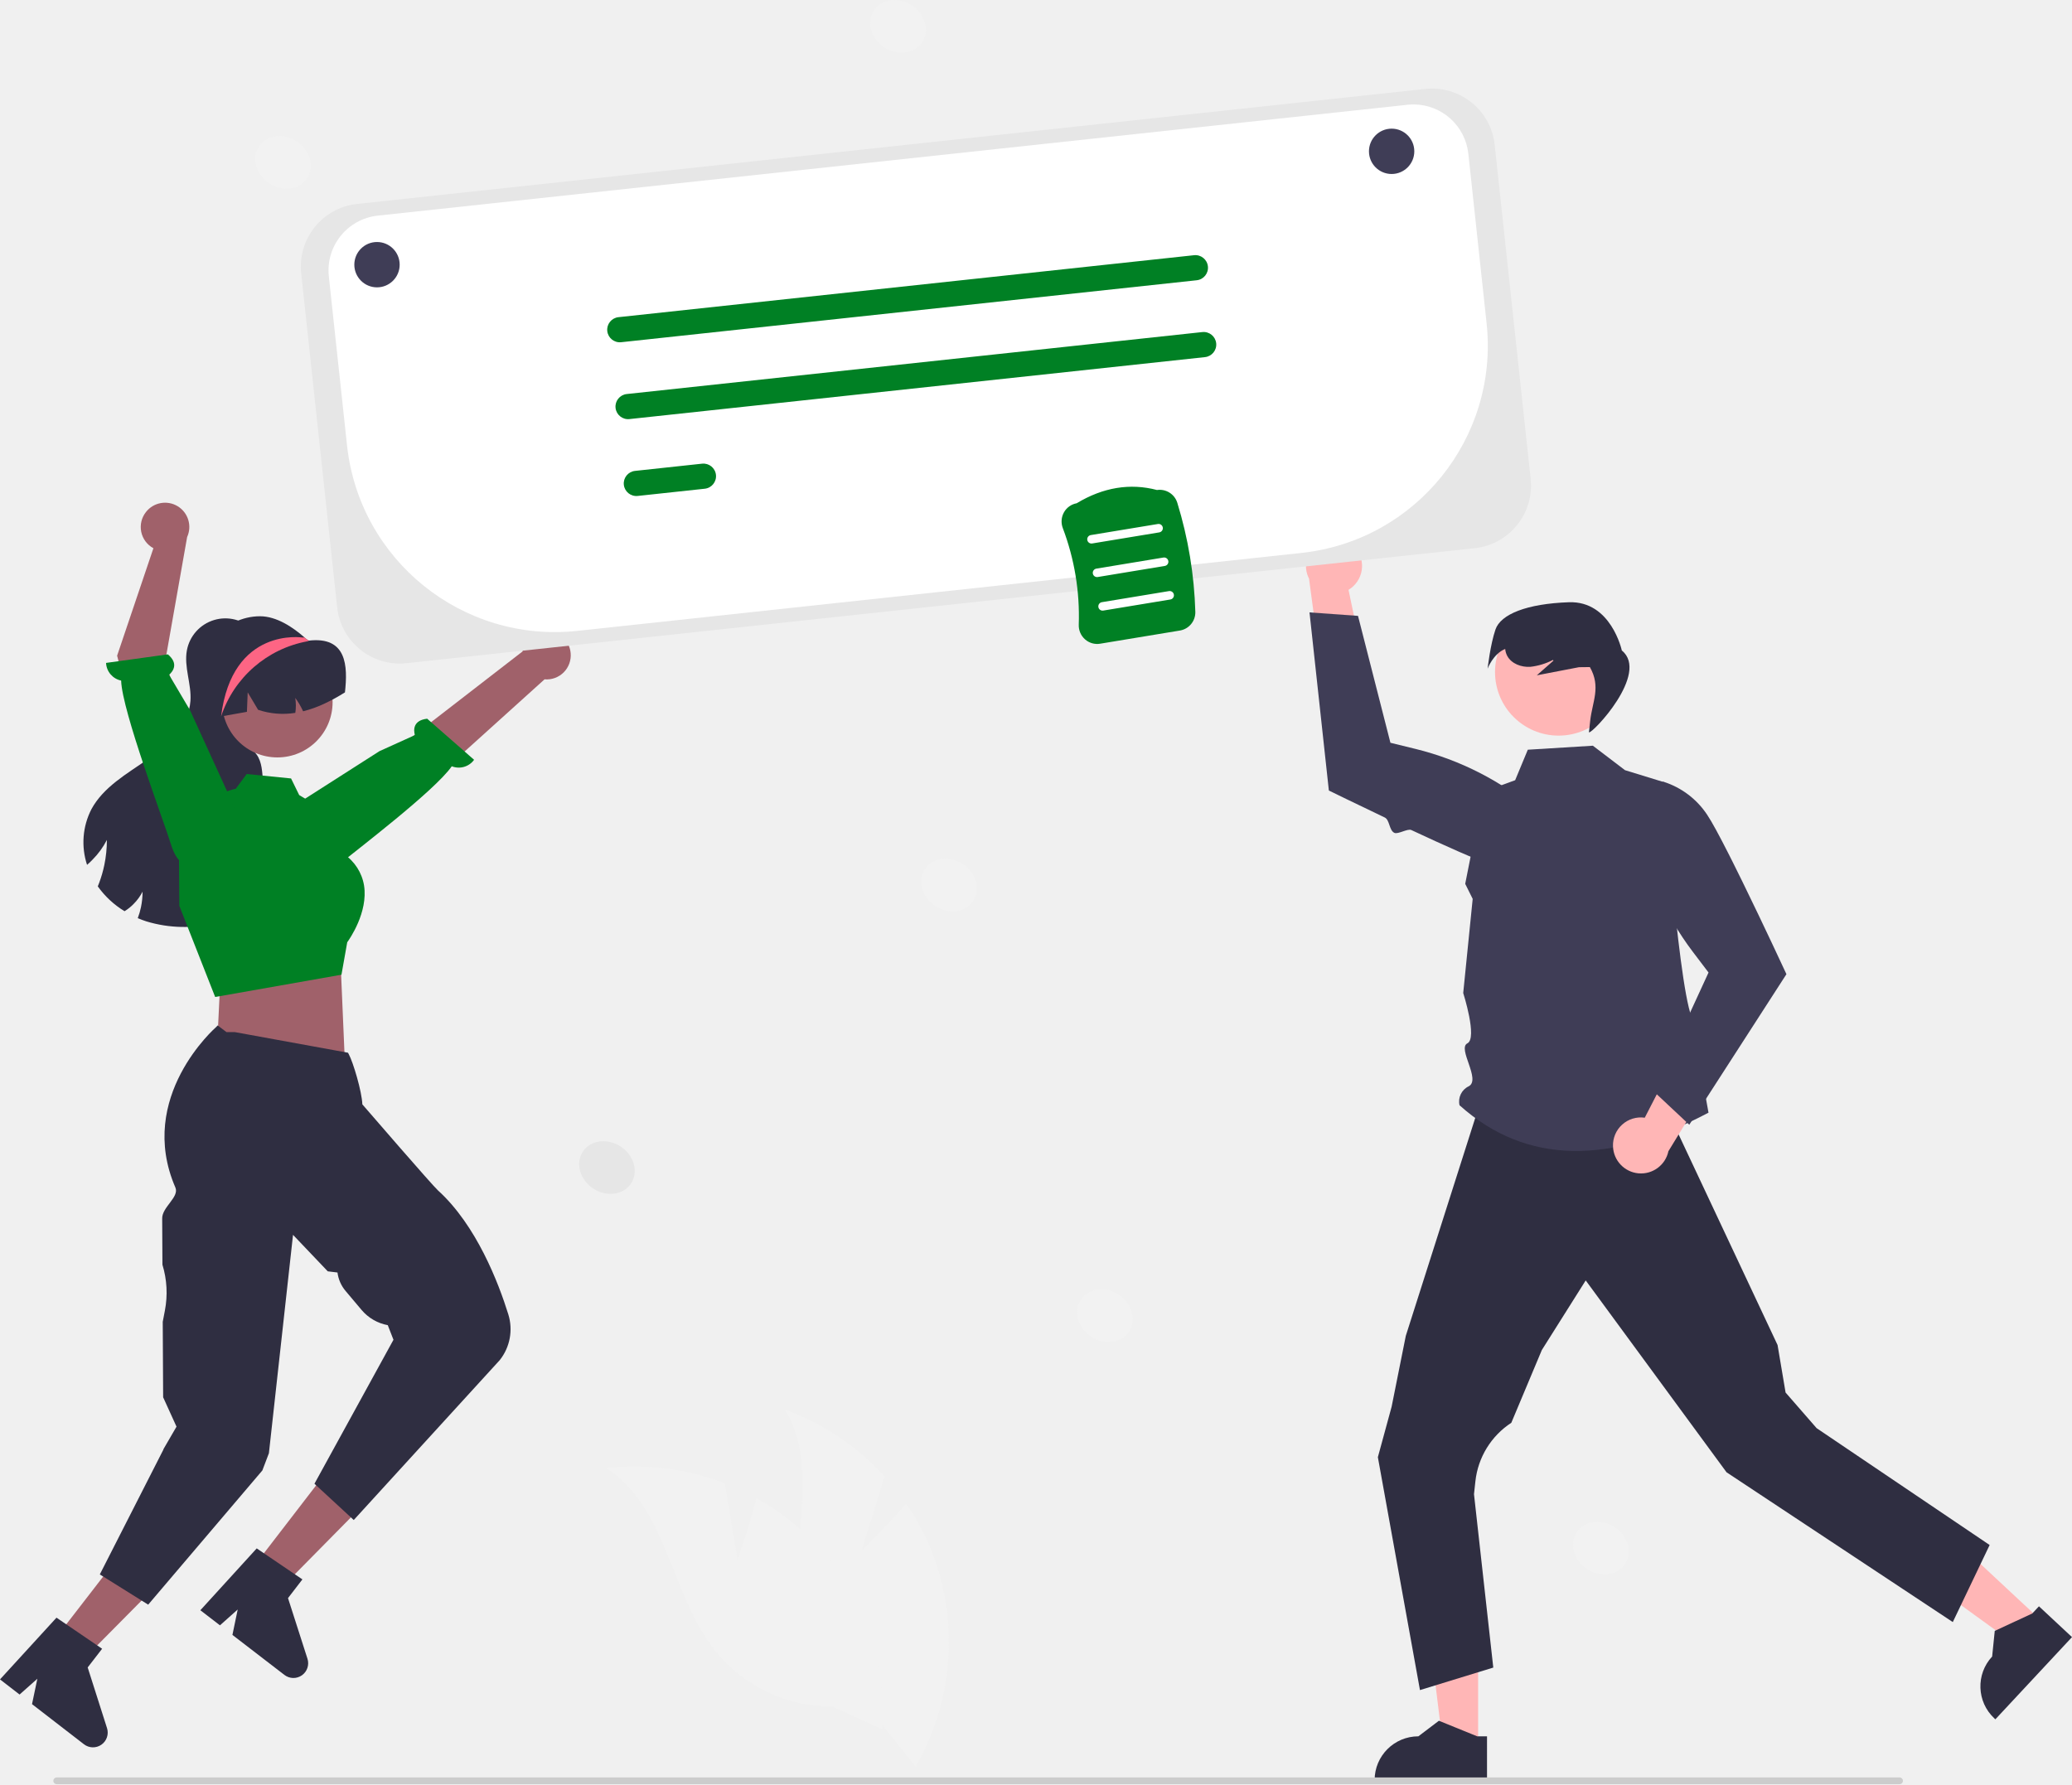
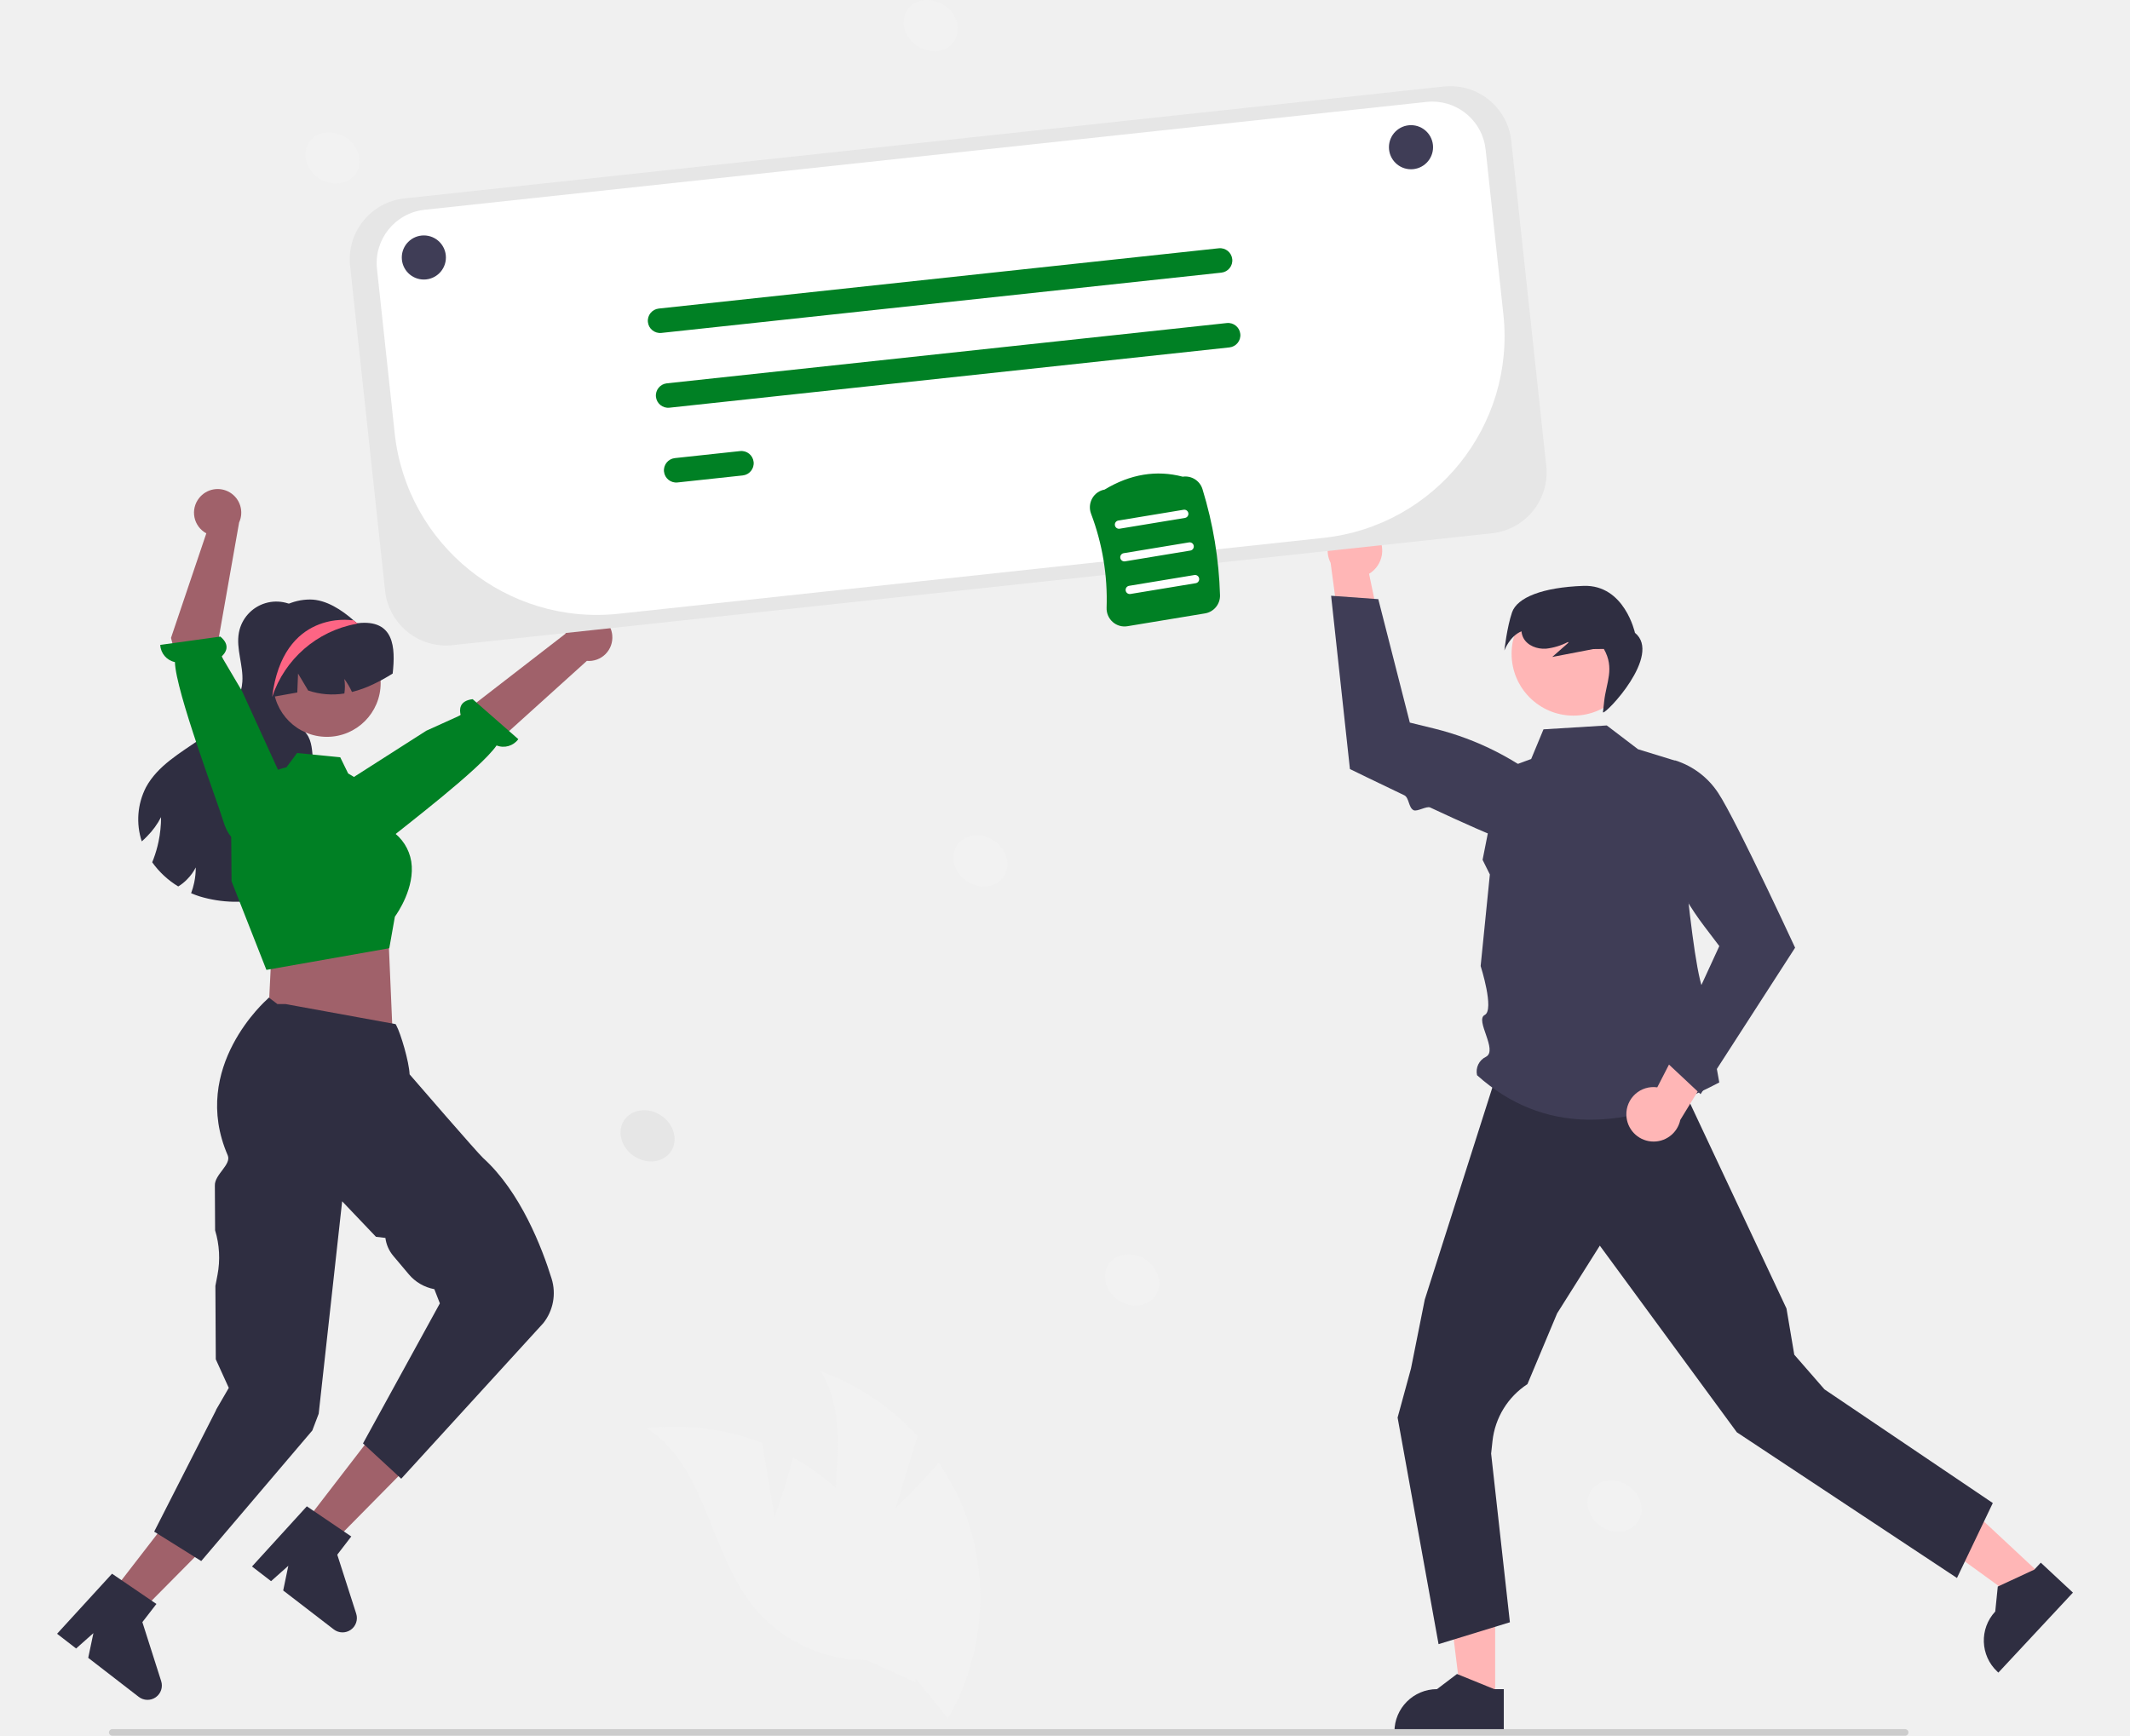
- <svg xmlns="http://www.w3.org/2000/svg" data-name="Layer 1" width="731.077" height="629.614" viewBox="0 0 731.077 629.614">
+ <svg xmlns="http://www.w3.org/2000/svg" data-name="Layer 1" width="292" height="238" viewBox="0 0 731.077 629.614">
  <path d="M538.567,682.174l7.985-26.005A87.77,87.77,0,0,0,511.468,632.663c13.124,21.743.407,50.108,5.706,74.946a52.794,52.794,0,0,0,28.277,35.978l12.117,15.014a88.466,88.466,0,0,0,6.502-73.787,85.453,85.453,0,0,0-9.894-19.018C546.976,674.261,538.567,682.174,538.567,682.174Z" transform="translate(-234.4615 -135.193)" fill="#f2f2f2" />
  <path d="M494.662,685.496,490.211,658.66a87.77,87.77,0,0,0-41.885-5.392c21.444,13.608,22.711,44.667,38.532,64.535A52.794,52.794,0,0,0,528.213,737.394l17.541,8.034a88.466,88.466,0,0,0-27.088-68.942,85.453,85.453,0,0,0-17.337-12.609C498.659,674.664,494.662,685.496,494.662,685.496Z" transform="translate(-234.4615 -135.193)" fill="#f2f2f2" />
  <polygon points="521.537 616.734 509.237 616.733 503.386 569.293 521.539 569.294 521.537 616.734" fill="#ffb6b6" />
  <path d="M759.135,763.849l-39.658-.001v-.502a15.437,15.437,0,0,1,15.436-15.436h.001l7.244-5.496,13.516,5.497,3.462 0Z" transform="translate(-234.4615 -135.193)" fill="#2f2e41" />
  <polygon points="720.217 571.872 711.831 580.869 673.137 552.804 685.514 539.526 720.217 571.872" fill="#ffb6b6" />
  <path d="M965.538,712.899l-27.04,29.01-.367-.342a15.437,15.437,0,0,1-.768-21.816l.001-.001.919-9.046,13.236-6.14,2.36-2.532Z" transform="translate(-234.4615 -135.193)" fill="#2f2e41" />
  <path d="M936.479,680.403l-13,27.189L843.65,654.738l-11.613-15.823-38.079-51.882-15.479,24.561-10.771,25.675,0,0a28.302,28.302,0,0,0-12.675,20.654l-.493,4.546,6.806,61.182-25.868,7.943-14.856-82.19,4.856-17.81,5-25,25.174-79h67.364l38.638,82.242,2.824,16.758,10.955,12.573Z" transform="translate(-234.4615 -135.193)" fill="#2f2e41" />
  <path d="M796.483,398.341l11.34,8.635,13.676,4.203s5.654,79.528,10.748,84.623.5,5.231,1.524,11.849,3.512,20.184,3.512,20.184c-34.387,18.203-64.032,18.691-87.845-2.609a5.931,5.931,0,0,1,3.236-6.695c4.432-2.352-4.086-13.328-.464-15.163s-1.472-17.755-1.472-17.755l3.342-33.216-2.64-5.31,6.443-32.489,11.18-4.083,4.466-10.76Z" transform="translate(-234.4615 -135.193)" fill="#3f3d56" />
  <path d="M803.587,539.69a9.83,9.83,0,0,1,11.207-10.08l15.982-31.064,8.904,15.82L823.139,541.439a9.884,9.884,0,0,1-19.551-1.749Z" transform="translate(-234.4615 -135.193)" fill="#ffb6b6" />
  <path d="M830.502,532.091l34.278-53.127-.113-.244c-.129-.28-7.892-17.045-15.413-32.4-1.158-2.365-2.311-4.696-3.429-6.928q-.724-1.445-1.426-2.83c-3.159-6.228-5.919-11.375-7.566-13.82a29.015,29.015,0,0,0-15.375-11.664l-.159-.041-.151.063a14.724,14.724,0,0,0-8.763,16.198,104.296,104.296,0,0,0,19.353,43.755l5.557,7.325-19.312,41.985Z" transform="translate(-234.4615 -135.193)" fill="#3f3d56" />
  <path d="M712.628,328.445a9.83,9.83,0,0,1-2.359,14.888l7.146,34.195-16.879-6.683-4.198-31.448A9.884,9.884,0,0,1,712.628,328.445Z" transform="translate(-234.4615 -135.193)" fill="#ffb6b6" />
  <path d="M696.505,351.296l6.826,62.857.242.119c.199.098,8.847,4.339,19.461,9.391,1.791.852,1.534,4.543,3.405,5.426,1.289.608,4.693-1.597,5.996-.988,11.602,5.426,23.334,10.702,28.01,12.131a29.015,29.015,0,0,0,19.289-.621l.149-.068.078-.144a14.724,14.724,0,0,0-3.392-18.101A104.296,104.296,0,0,0,733.982,399.492l-8.929-2.191-11.436-44.776Z" transform="translate(-234.4615 -135.193)" fill="#3f3d56" />
  <circle cx="549.931" cy="237.156" r="22.431" fill="#ffb6b6" />
  <path d="M762.123,357.318c1.845-5.367,11.027-9.089,25.914-9.606S806.699,364.738,806.699,364.738c9.938,8.062-10.612,29.645-11.606,28.868l.447-4.055c.74-6.717,3.885-11.958-.115-18.958l-3.841.044q-7.441,1.431-14.882,2.862l5.873-5.171-.166-.256a22.726,22.726,0,0,1-8.017,2.434c-3.157.186-6.607-1.071-8.119-3.848a6.466,6.466,0,0,1-.725-2.46c-4.257,1.701-6.203,6.948-6.203,6.948S760.278,362.685,762.123,357.318Z" transform="translate(-234.4615 -135.193)" fill="#2f2e41" />
  <path d="M324.835,358.664a12.015,12.015,0,0,0-.981-1.099c.085-.117.171-.245.256-.363Z" transform="translate(-234.4615 -135.193)" fill="#2f2e41" />
  <path d="M329.197,448.88c-3.669,6.517-10.997,10.154-18.261,11.936a45.628,45.628,0,0,1-24.821-.48c-1.024-.331-2.048-.715-3.04-1.141a26.191,26.191,0,0,0,1.131-3.893,26.702,26.702,0,0,0,.555-5.45,17.207,17.207,0,0,1-3.104,4.277,15.695,15.695,0,0,1-3.253,2.613,31.947,31.947,0,0,1-9.44-8.768c.16-.395.32-.789.469-1.184a42.552,42.552,0,0,0,1.835-6.336,43.324,43.324,0,0,0,.907-8.864,27.851,27.851,0,0,1-5.056,6.954,22.669,22.669,0,0,1-1.941,1.845,25.523,25.523,0,0,1,1.536-19.637c4.224-7.808,12.416-12.448,19.711-17.493,7.306-5.045,14.613-11.872,15.231-20.735.416-5.984-2.357-11.978-1.248-17.866a13.804,13.804,0,0,1,23.445-7.093c-4.139,5.866-8.256,11.936-9.93,18.911-1.707,7.104-.309,15.434,5.291,20.138,1.92,1.621,4.277,2.773,5.76,4.8,1.973,2.688,1.984,6.272,2.304,9.578.64,6.432,2.741,12.618,3.872,18.986C332.291,436.336,332.355,443.237,329.197,448.88Z" transform="translate(-234.4615 -135.193)" fill="#2f2e41" />
  <polygon points="19.519 578.195 29.254 585.716 62.898 551.747 48.53 540.646 19.519 578.195" fill="#a0616a" />
  <path d="M254.395,706.039l16.098,10.972-5.094,6.593,6.823,21.409a5.204,5.204,0,0,1-8.141,5.699l-18.32-14.156,1.881-8.961-6.272,5.569-6.907-5.337Z" transform="translate(-234.4615 -135.193)" fill="#2f2e41" />
  <path d="M303.369,377.614a23.236,23.236,0,1,0,39.966-16.117l-.112-.111c-.186-.195-.372-.39-.567-.576a.009.009,0,0,1-.009-.009c-.242-.223-.483-.446-.734-.66-4.09-3.588-9.837-7.482-15.702-7.482C313.375,352.659,303.369,364.778,303.369,377.614Z" transform="translate(-234.4615 -135.193)" fill="#2f2e41" />
  <path d="M435.811,365.681a8.511,8.511,0,0,1-9.217,9.24l-57.538,51.951-9.902-15.638,59.672-46.149a8.557,8.557,0,0,1,16.985.596Z" transform="translate(-234.4615 -135.193)" fill="#a0616a" />
  <path d="M344.465,442.554s2.141,3.954,9.454-2.151c5.854-4.888,33.903-26.107,39.945-34.803a6.686,6.686,0,0,0,7.872-2.286L385.18,388.814c-4.954.57-4.847,3.898-4.332,5.787l-12.489,5.658-32.25,20.61,6.756,18.854Z" transform="translate(-234.4615 -135.193)" fill="#008024" />
  <polygon points="78.761 343.789 77.555 349.532 76.531 370.716 121.615 373.194 120.215 340.612 115.845 333.432 78.761 343.789" fill="#a0616a" />
  <circle cx="97.868" cy="247.797" r="19.484" fill="#a0616a" />
  <path d="M297.738,454.858l-.12-16.196a25.776,25.776,0,0,1,19.962-25.124l.074-.017,3.853-5.191,15.653,1.566,2.869,5.864,11.343,6.754,4.367,14.039a16.602,16.602,0,0,1,7.174,11.119c1.483,9.471-5.148,18.946-5.937,20.033l-2.032,11.446-44.21,7.801-.359.045Z" transform="translate(-234.4615 -135.193)" fill="#008024" />
  <path d="M356.173,379.517a66.428,66.428,0,0,1-7.061,3.893,40.632,40.632,0,0,1-7.701,2.784,26.617,26.617,0,0,0-2.773-4.725,17.184,17.184,0,0,1,.021,5.28,27.507,27.507,0,0,1-13.13-1.077l-3.669-6.154-.277,6.869c-3.04.555-6.069,1.077-9.109,1.621-.181.021-.363.064-.533.096-1.888-8.512.789-17.887,6.741-23.562a21.445,21.445,0,0,1,22.527-4.373c.48.192.971.405,1.44.629a.01.01,0,0,0,.011.011c.277.139.512.469.821.437C356.791,359.762,357.218,370.087,356.173,379.517Z" transform="translate(-234.4615 -135.193)" fill="#2f2e41" />
  <polygon points="89.297 553.071 99.047 560.572 132.623 526.535 118.233 515.464 89.297 553.071" fill="#a0616a" />
  <path d="M325.042,681.594,341.162,692.533l-5.081,6.603,6.866,21.395a5.204,5.204,0,0,1-8.129,5.715l-18.349-14.119,1.863-8.965-6.261,5.581-6.918-5.323Z" transform="translate(-234.4615 -135.193)" fill="#2f2e41" />
  <path d="M292.12,646.722l-0-.127,4.621-7.963-4.718-10.365-.142-26.631.765-3.998a33.632,33.632,0,0,0-.872-16.158l0,0-.086-16.21c-.166-4.061,6.125-7.632,4.658-11.018-13.866-31.999,14.16-56.41,14.349-56.606l.573-.595,3.107,2.354,2.958.004,39.912,7.273.288.537c1.57,2.944,4.599,13.093,4.779,17.686,1.989,2.303,24.647,28.521,26.661,30.343,13.611,12.315,21.404,32.698,24.837,43.753a17.555,17.555,0,0,1-3.006,16.143L359.276,671.582l-13.866-12.8,27.881-50.805-2.01-5.155a15.843,15.843,0,0,1-9.237-5.366l-5.646-6.701a12.529,12.529,0,0,1-2.86-6.517l-3.424-.412L337.851,570.95l-8.508,77.052-2.313,6.087-40.284,47.359L269.679,690.781Z" transform="translate(-234.4615 -135.193)" fill="#2f2e41" />
  <path d="M285.968,315.87a8.511,8.511,0,0,0,2.623,12.785l-12.809,37.922,10.46,40.187,16.866-7.625-10.408-30.312,7.787-44.122a8.557,8.557,0,0,0-14.519-8.835Z" transform="translate(-234.4615 -135.193)" fill="#a0616a" />
  <path d="M301.407,439.876s-3.961,2.127-6.716-6.992c-2.206-7.301-17.216-46.94-17.486-57.526a6.686,6.686,0,0,1-5.321-6.236l21.8-3.017c3.825,3.198,1.908,5.92.439,7.215l7.425,12.577,15.519,33.953L304.297,438.389Z" transform="translate(-234.4615 -135.193)" fill="#008024" />
  <path d="M312.468,388.005A39.634,39.634,0,0,1,342.982,361.488c.028-.009.121-.046.242-.102.074-.047.167-.093.26-.139-.279-.158-.548-.297-.827-.437a.009.009,0,0,1-.009-.009c-.242-.223-.483-.446-.734-.66l-.706.028S316.381,356.237,312.468,388.005Z" transform="translate(-234.4615 -135.193)" fill="#fd6584" />
  <ellipse cx="624.318" cy="599.483" rx="8.857" ry="10.195" transform="translate(-455.0757 652.0179) rotate(-56.36398)" fill="#f2f2f2" />
  <ellipse cx="569.318" cy="447.483" rx="8.857" ry="10.195" transform="translate(-353.0592 538.4215) rotate(-56.36398)" fill="#f2f2f2" />
  <ellipse cx="799.318" cy="681.483" rx="8.857" ry="10.195" transform="translate(-445.2818 834.2972) rotate(-56.36398)" fill="#f2f2f2" />
  <ellipse cx="334.318" cy="192.483" rx="8.857" ry="10.195" transform="translate(-245.583 229.0152) rotate(-56.36398)" fill="#f2f2f2" />
  <ellipse cx="551.318" cy="144.483" rx="8.857" ry="10.195" transform="translate(-108.8191 388.2715) rotate(-56.36398)" fill="#f2f2f2" />
  <ellipse cx="448.618" cy="547.197" rx="8.857" ry="10.195" transform="translate(-489.9215 482.4108) rotate(-56.36398)" fill="#e6e6e6" />
  <path d="M904.729,764.807h-650.294a1.191,1.191,0,0,1,0-2.381h650.294a1.191,1.191,0,0,1,0,2.381Z" transform="translate(-234.4615 -135.193)" fill="#ccc" />
  <path d="M375.47,369.355a22.24,22.24,0,0,1-22.045-19.831L340.73,231.618a22.23,22.23,0,0,1,19.701-24.455l376.954-40.588a22.23,22.23,0,0,1,24.456,19.7L774.536,304.181a22.231,22.231,0,0,1-19.701,24.456l-.054-.497.054.497L377.881,369.225A22.494,22.494,0,0,1,375.47,369.355Z" transform="translate(-234.4615 -135.193)" fill="#e6e6e6" />
  <path d="M733.233,172.048a19.852,19.852,0,0,0-2.12.114L367.749,211.287a19.459,19.459,0,0,0-17.264,21.431l6.419,59.615a73.811,73.811,0,0,0,81.29,65.486L693.699,330.308A73.587,73.587,0,0,0,758.986,249.265l-6.443-59.838a19.463,19.463,0,0,0-19.31-17.378Z" transform="translate(-234.4615 -135.193)" fill="#fff" />
  <path d="M656.714,234.09l-203.088,21.867a4.444,4.444,0,1,1-.952-8.838l203.088-21.867a4.444,4.444,0,1,1,.952,8.838Z" transform="translate(-234.4615 -135.193)" fill="#008024" />
  <path d="M659.634,261.213l-203.088,21.867a4.444,4.444,0,0,1-.952-8.838l203.088-21.867a4.444,4.444,0,0,1,.952,8.838Z" transform="translate(-234.4615 -135.193)" fill="#008024" />
  <path d="M483.133,307.654l-23.667,2.548a4.444,4.444,0,0,1-.952-8.838l23.667-2.548a4.444,4.444,0,1,1,.952,8.838Z" transform="translate(-234.4615 -135.193)" fill="#008024" />
  <circle cx="133.018" cy="93.4" r="8" fill="#3f3d56" />
  <circle cx="491.018" cy="53.4" r="8" fill="#3f3d56" />
  <path d="M617.323,360.829a6.587,6.587,0,0,1-2.236-5.196,87.659,87.659,0,0,0-5.63-34.077,6.587,6.587,0,0,1,.446-5.639,6.439,6.439,0,0,1,4.449-3.13c9.299-5.611,18.831-7.187,28.338-4.681a6.515,6.515,0,0,1,7.163,4.491,144.983,144.983,0,0,1,6.365,38.525,6.514,6.514,0,0,1-5.446,6.575l-28.133,4.648A6.438,6.438,0,0,1,617.323,360.829Z" transform="translate(-234.4615 -135.193)" fill="#008024" />
  <path d="M619.821,326.974l23.679-3.912a1.5,1.5,0,1,0-.489-2.96l-23.679,3.912a1.5,1.5,0,0,0,.489,2.96Z" transform="translate(-234.4615 -135.193)" fill="#fff" />
  <path d="M621.777,338.813l23.679-3.912a1.5,1.5,0,0,0-.489-2.96l-23.679,3.912a1.5,1.5,0,1,0,.489,2.96Z" transform="translate(-234.4615 -135.193)" fill="#fff" />
  <path d="M623.733,350.653l23.679-3.912a1.5,1.5,0,0,0-.489-2.96l-23.679,3.912a1.5,1.5,0,1,0,.489,2.96Z" transform="translate(-234.4615 -135.193)" fill="#fff" />
</svg>
